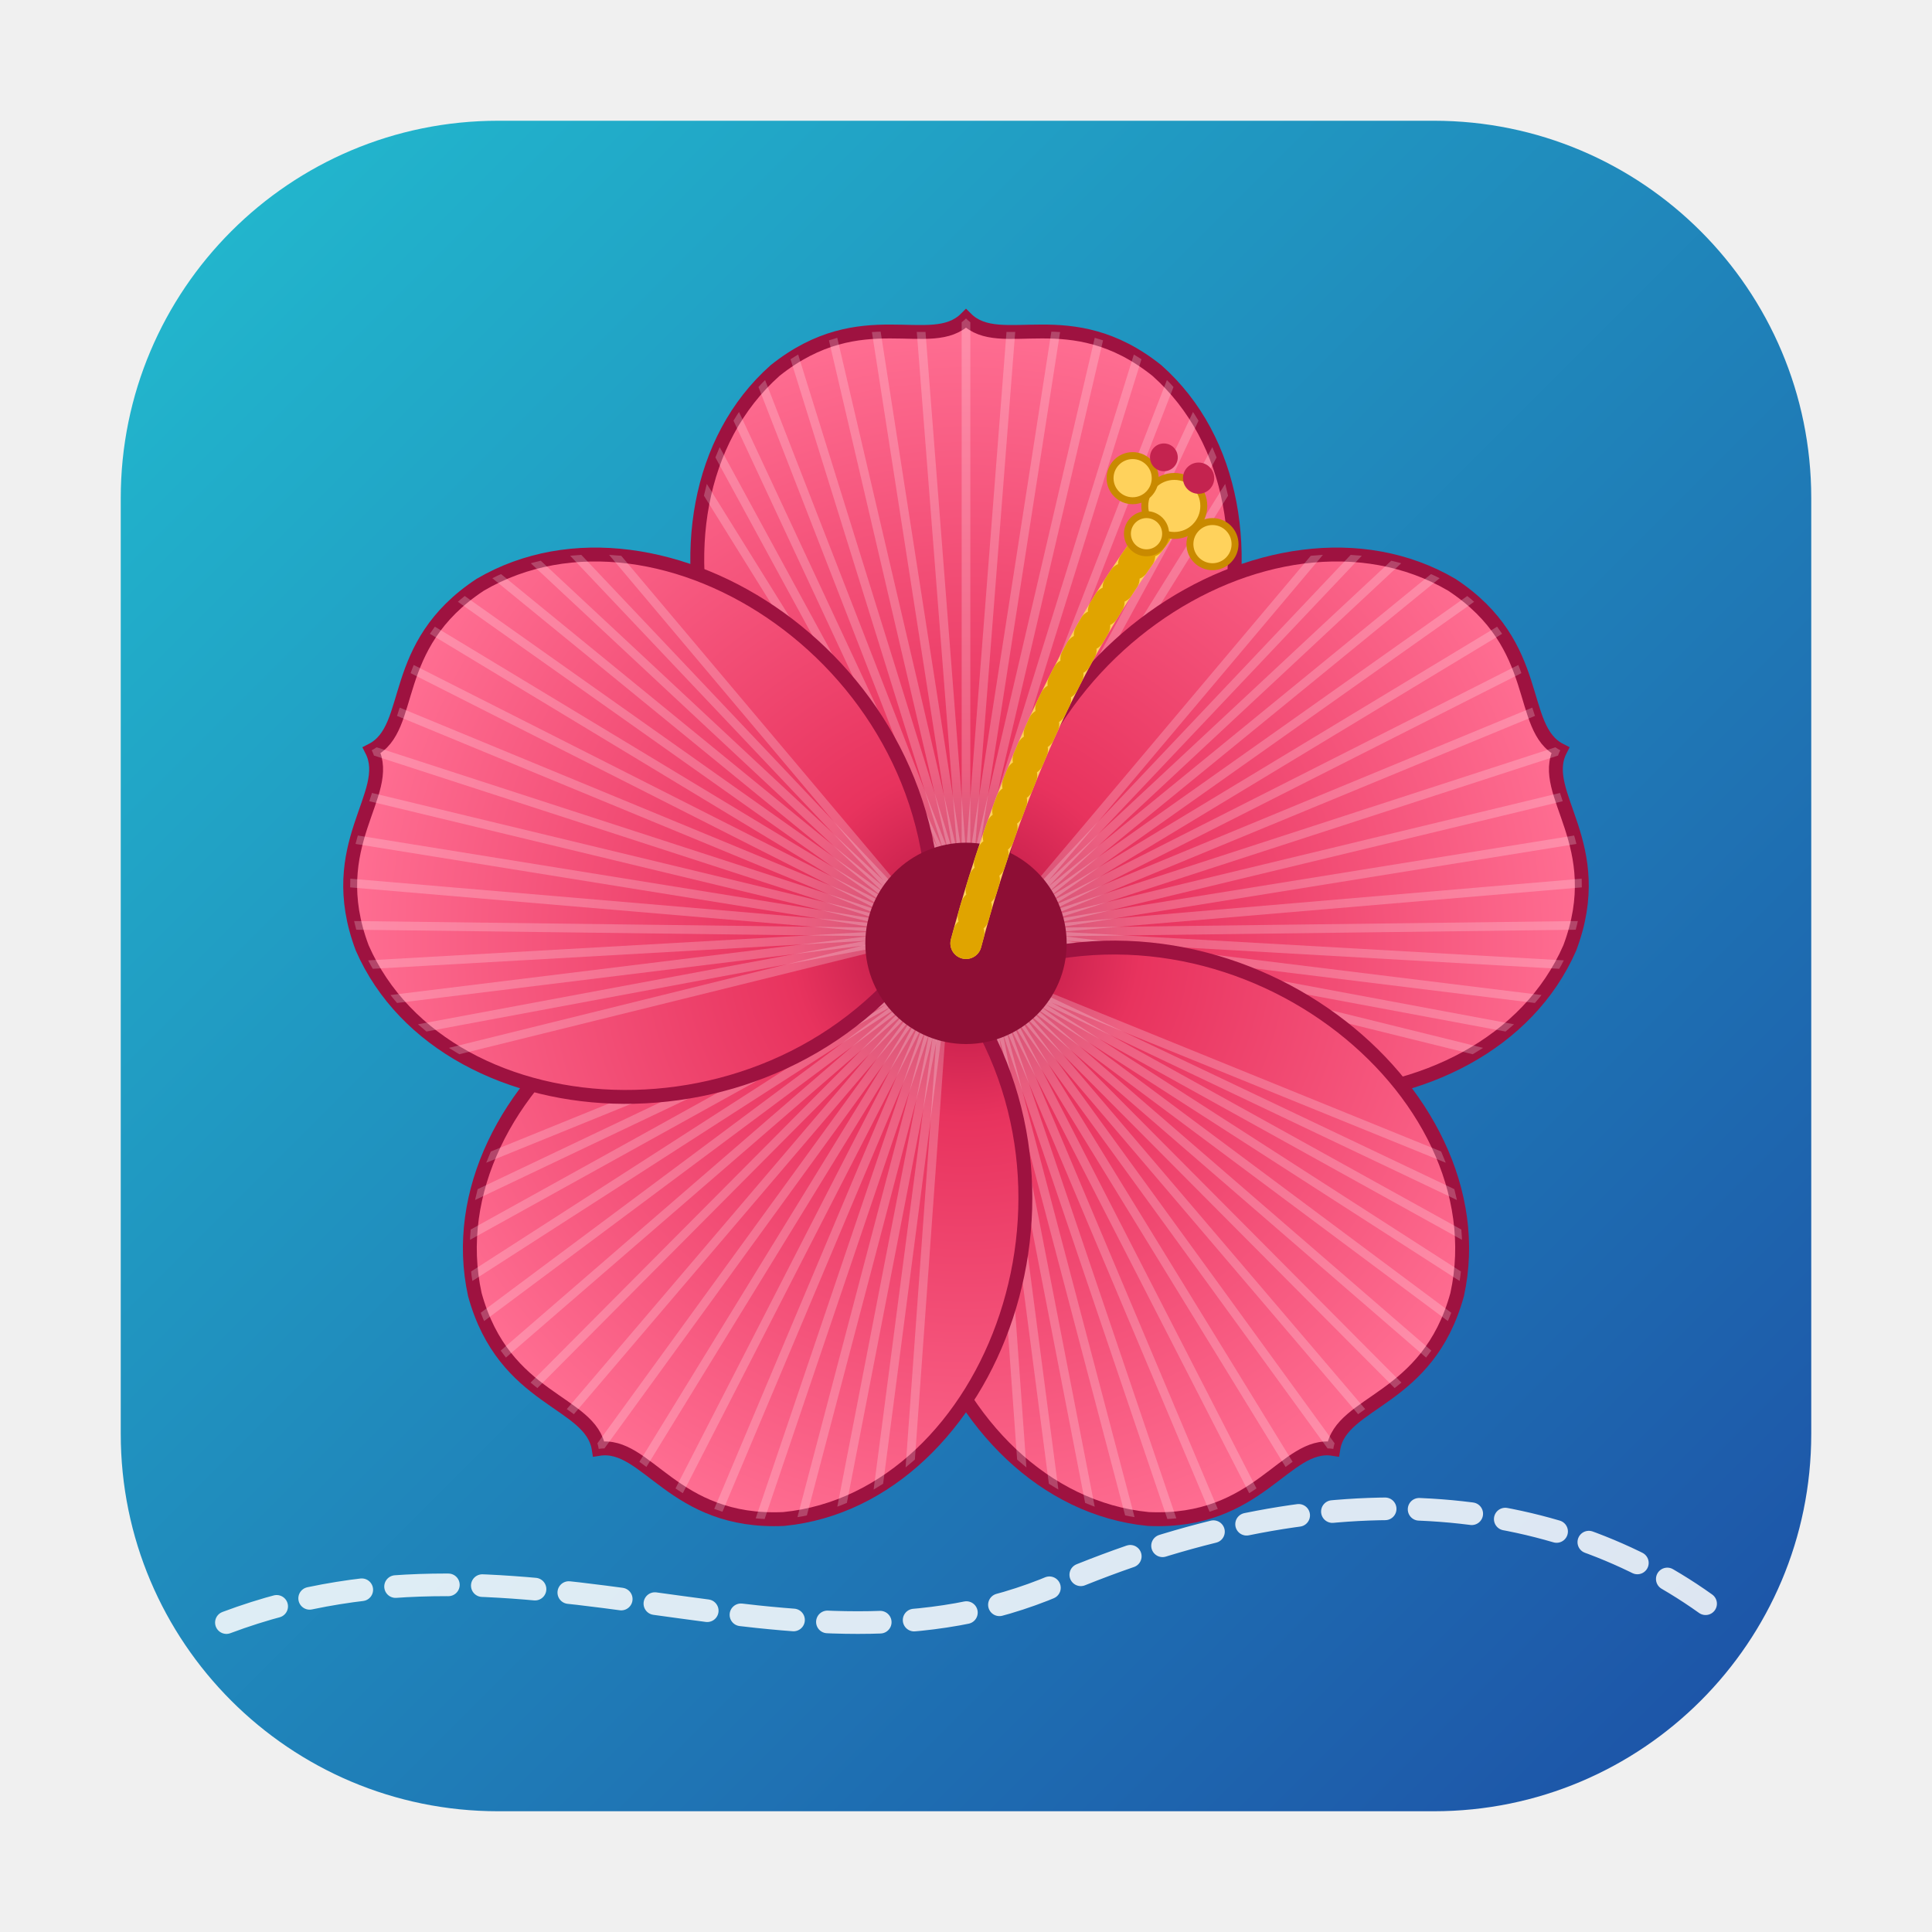
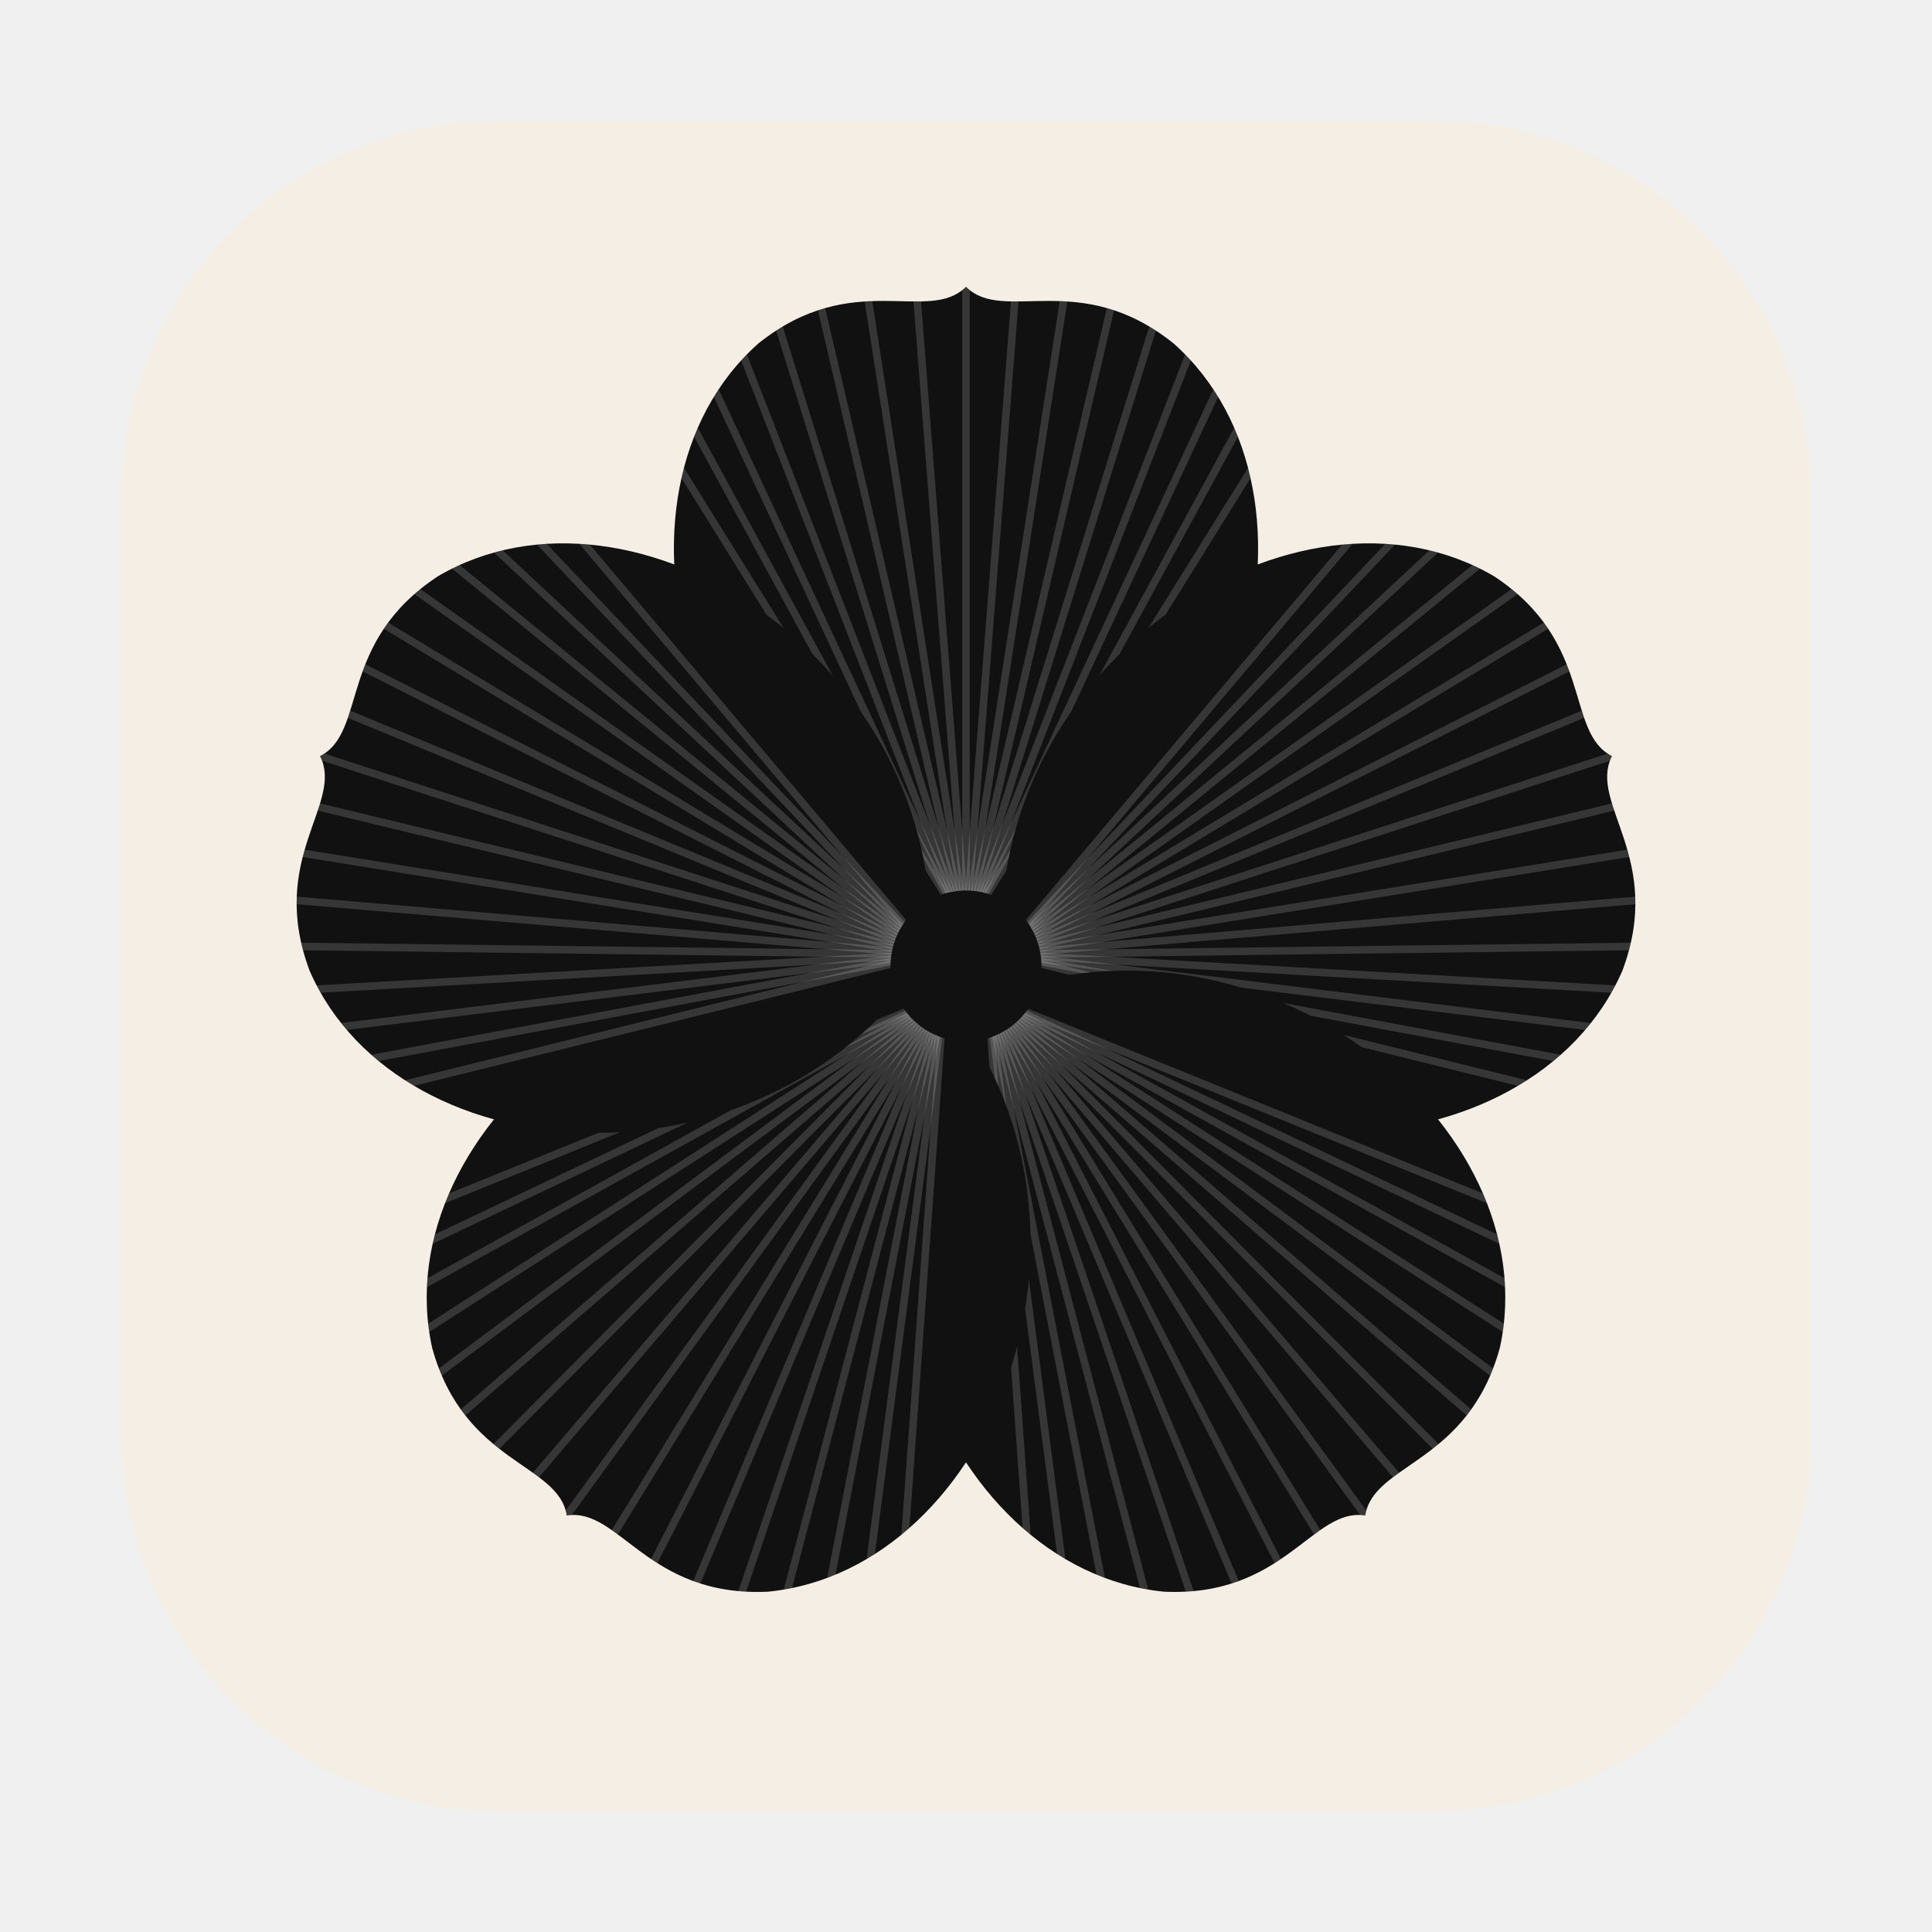
<svg xmlns="http://www.w3.org/2000/svg" viewBox="0 0 1024 1024">
  <defs>
-     <linearGradient id="sea" x1="0" y1="0" x2="1" y2="1">
-       <stop offset="0" stop-color="#22BCCF" />
-       <stop offset="1" stop-color="#1D4FA6" />
-     </linearGradient>
-     <radialGradient id="petal" cx="0" cy="0" r="360" gradientUnits="userSpaceOnUse">
-       <stop offset="0" stop-color="#B0123F" />
-       <stop offset=".28" stop-color="#E8335E" />
-       <stop offset="1" stop-color="#FF6F93" />
-     </radialGradient>
    <clipPath id="pc">
      <path d="M0 -20 C -150 -60 -200 -250 -110 -330 C -60 -370 -20 -340 0 -360 C 20 -340 60 -370 110 -330 C 200 -250 150 -60 0 -20 Z" />
    </clipPath>
  </defs>
-   <rect x="64" y="64" width="896" height="896" rx="200" fill="url(#sea)" />
-   <path d="M120 860 C 280 800 420 900 560 840 S 820 790 904 850" stroke="#fff" stroke-opacity=".85" stroke-width="12" fill="none" stroke-dasharray="28 18" stroke-linecap="round" />
-   <g transform="translate(512 500) scale(0.92)">
+   <rect x="64" y="64" width="896" height="896" rx="200" fill="#F4EEE4" />
+   <g transform="translate(512 512) scale(1.0)">
    <g transform="rotate(0)">
-       <path d="M0 -20 C -150 -60 -200 -250 -110 -330 C -60 -370 -20 -340 0 -360 C 20 -340 60 -370 110 -330 C 200 -250 150 -60 0 -20 Z" fill="url(#petal)" stroke="#9E1240" stroke-width="8" />
-       <g clip-path="url(#pc)" stroke="#fff" stroke-opacity=".22" stroke-width="5">
+       <path d="M0 -20 C -150 -60 -200 -250 -110 -330 C -60 -370 -20 -340 0 -360 C 20 -340 60 -370 110 -330 C 200 -250 150 -60 0 -20 Z" fill="#111111" />
+       <g clip-path="url(#pc)" stroke="#ffffff" stroke-opacity=".16" stroke-width="4">
        <path d="M0 -20 L -224 -380" />
        <path d="M0 -20 L -196 -380" />
        <path d="M0 -20 L -168 -380" />
        <path d="M0 -20 L -140 -380" />
        <path d="M0 -20 L -112 -380" />
        <path d="M0 -20 L -84 -380" />
        <path d="M0 -20 L -56 -380" />
        <path d="M0 -20 L -28 -380" />
        <path d="M0 -20 L 0 -380" />
        <path d="M0 -20 L 28 -380" />
        <path d="M0 -20 L 56 -380" />
        <path d="M0 -20 L 84 -380" />
        <path d="M0 -20 L 112 -380" />
        <path d="M0 -20 L 140 -380" />
        <path d="M0 -20 L 168 -380" />
        <path d="M0 -20 L 196 -380" />
        <path d="M0 -20 L 224 -380" />
      </g>
    </g>
    <g transform="rotate(72)">
-       <path d="M0 -20 C -150 -60 -200 -250 -110 -330 C -60 -370 -20 -340 0 -360 C 20 -340 60 -370 110 -330 C 200 -250 150 -60 0 -20 Z" fill="url(#petal)" stroke="#9E1240" stroke-width="8" />
-       <g clip-path="url(#pc)" stroke="#fff" stroke-opacity=".22" stroke-width="5">
+       <path d="M0 -20 C -150 -60 -200 -250 -110 -330 C -60 -370 -20 -340 0 -360 C 20 -340 60 -370 110 -330 C 200 -250 150 -60 0 -20 Z" fill="#111111" />
+       <g clip-path="url(#pc)" stroke="#ffffff" stroke-opacity=".16" stroke-width="4">
        <path d="M0 -20 L -224 -380" />
        <path d="M0 -20 L -196 -380" />
        <path d="M0 -20 L -168 -380" />
        <path d="M0 -20 L -140 -380" />
        <path d="M0 -20 L -112 -380" />
        <path d="M0 -20 L -84 -380" />
        <path d="M0 -20 L -56 -380" />
        <path d="M0 -20 L -28 -380" />
        <path d="M0 -20 L 0 -380" />
        <path d="M0 -20 L 28 -380" />
        <path d="M0 -20 L 56 -380" />
        <path d="M0 -20 L 84 -380" />
        <path d="M0 -20 L 112 -380" />
        <path d="M0 -20 L 140 -380" />
        <path d="M0 -20 L 168 -380" />
        <path d="M0 -20 L 196 -380" />
        <path d="M0 -20 L 224 -380" />
      </g>
    </g>
    <g transform="rotate(144)">
-       <path d="M0 -20 C -150 -60 -200 -250 -110 -330 C -60 -370 -20 -340 0 -360 C 20 -340 60 -370 110 -330 C 200 -250 150 -60 0 -20 Z" fill="url(#petal)" stroke="#9E1240" stroke-width="8" />
-       <g clip-path="url(#pc)" stroke="#fff" stroke-opacity=".22" stroke-width="5">
+       <path d="M0 -20 C -150 -60 -200 -250 -110 -330 C -60 -370 -20 -340 0 -360 C 20 -340 60 -370 110 -330 C 200 -250 150 -60 0 -20 Z" fill="#111111" />
+       <g clip-path="url(#pc)" stroke="#ffffff" stroke-opacity=".16" stroke-width="4">
        <path d="M0 -20 L -224 -380" />
        <path d="M0 -20 L -196 -380" />
        <path d="M0 -20 L -168 -380" />
        <path d="M0 -20 L -140 -380" />
        <path d="M0 -20 L -112 -380" />
        <path d="M0 -20 L -84 -380" />
        <path d="M0 -20 L -56 -380" />
        <path d="M0 -20 L -28 -380" />
        <path d="M0 -20 L 0 -380" />
        <path d="M0 -20 L 28 -380" />
        <path d="M0 -20 L 56 -380" />
        <path d="M0 -20 L 84 -380" />
        <path d="M0 -20 L 112 -380" />
        <path d="M0 -20 L 140 -380" />
        <path d="M0 -20 L 168 -380" />
        <path d="M0 -20 L 196 -380" />
        <path d="M0 -20 L 224 -380" />
      </g>
    </g>
    <g transform="rotate(216)">
-       <path d="M0 -20 C -150 -60 -200 -250 -110 -330 C -60 -370 -20 -340 0 -360 C 20 -340 60 -370 110 -330 C 200 -250 150 -60 0 -20 Z" fill="url(#petal)" stroke="#9E1240" stroke-width="8" />
-       <g clip-path="url(#pc)" stroke="#fff" stroke-opacity=".22" stroke-width="5">
+       <path d="M0 -20 C -150 -60 -200 -250 -110 -330 C -60 -370 -20 -340 0 -360 C 20 -340 60 -370 110 -330 C 200 -250 150 -60 0 -20 Z" fill="#111111" />
+       <g clip-path="url(#pc)" stroke="#ffffff" stroke-opacity=".16" stroke-width="4">
        <path d="M0 -20 L -224 -380" />
        <path d="M0 -20 L -196 -380" />
        <path d="M0 -20 L -168 -380" />
        <path d="M0 -20 L -140 -380" />
        <path d="M0 -20 L -112 -380" />
        <path d="M0 -20 L -84 -380" />
        <path d="M0 -20 L -56 -380" />
        <path d="M0 -20 L -28 -380" />
        <path d="M0 -20 L 0 -380" />
        <path d="M0 -20 L 28 -380" />
        <path d="M0 -20 L 56 -380" />
        <path d="M0 -20 L 84 -380" />
        <path d="M0 -20 L 112 -380" />
        <path d="M0 -20 L 140 -380" />
        <path d="M0 -20 L 168 -380" />
        <path d="M0 -20 L 196 -380" />
        <path d="M0 -20 L 224 -380" />
      </g>
    </g>
    <g transform="rotate(288)">
-       <path d="M0 -20 C -150 -60 -200 -250 -110 -330 C -60 -370 -20 -340 0 -360 C 20 -340 60 -370 110 -330 C 200 -250 150 -60 0 -20 Z" fill="url(#petal)" stroke="#9E1240" stroke-width="8" />
-       <g clip-path="url(#pc)" stroke="#fff" stroke-opacity=".22" stroke-width="5">
+       <path d="M0 -20 C -150 -60 -200 -250 -110 -330 C -60 -370 -20 -340 0 -360 C 20 -340 60 -370 110 -330 C 200 -250 150 -60 0 -20 Z" fill="#111111" />
+       <g clip-path="url(#pc)" stroke="#ffffff" stroke-opacity=".16" stroke-width="4">
        <path d="M0 -20 L -224 -380" />
        <path d="M0 -20 L -196 -380" />
        <path d="M0 -20 L -168 -380" />
        <path d="M0 -20 L -140 -380" />
        <path d="M0 -20 L -112 -380" />
        <path d="M0 -20 L -84 -380" />
        <path d="M0 -20 L -56 -380" />
        <path d="M0 -20 L -28 -380" />
        <path d="M0 -20 L 0 -380" />
        <path d="M0 -20 L 28 -380" />
        <path d="M0 -20 L 56 -380" />
        <path d="M0 -20 L 84 -380" />
        <path d="M0 -20 L 112 -380" />
        <path d="M0 -20 L 140 -380" />
        <path d="M0 -20 L 168 -380" />
        <path d="M0 -20 L 196 -380" />
        <path d="M0 -20 L 224 -380" />
      </g>
    </g>
-     <circle r="58" fill="#8E0E35" />
-     <path d="M0 0 Q 40 -150 120 -250" stroke="#FFD25C" stroke-width="18" fill="none" stroke-linecap="round" />
-     <path d="M0 0 Q 40 -150 120 -250" stroke="#E0A400" stroke-width="18" fill="none" stroke-linecap="round" stroke-dasharray="6 10" />
-     <g fill="#FFD25C" stroke="#C98A00" stroke-width="4">
-       <circle cx="120" cy="-252" r="17" />
-       <circle cx="96" cy="-268" r="13" />
-       <circle cx="142" cy="-230" r="13" />
-       <circle cx="104" cy="-236" r="11" />
-     </g>
-     <g fill="#C4234F">
-       <circle cx="134" cy="-268" r="9" />
-       <circle cx="114" cy="-280" r="8" />
-     </g>
  </g>
+   <circle cx="512" cy="512" r="40" fill="#111111" />
</svg>
